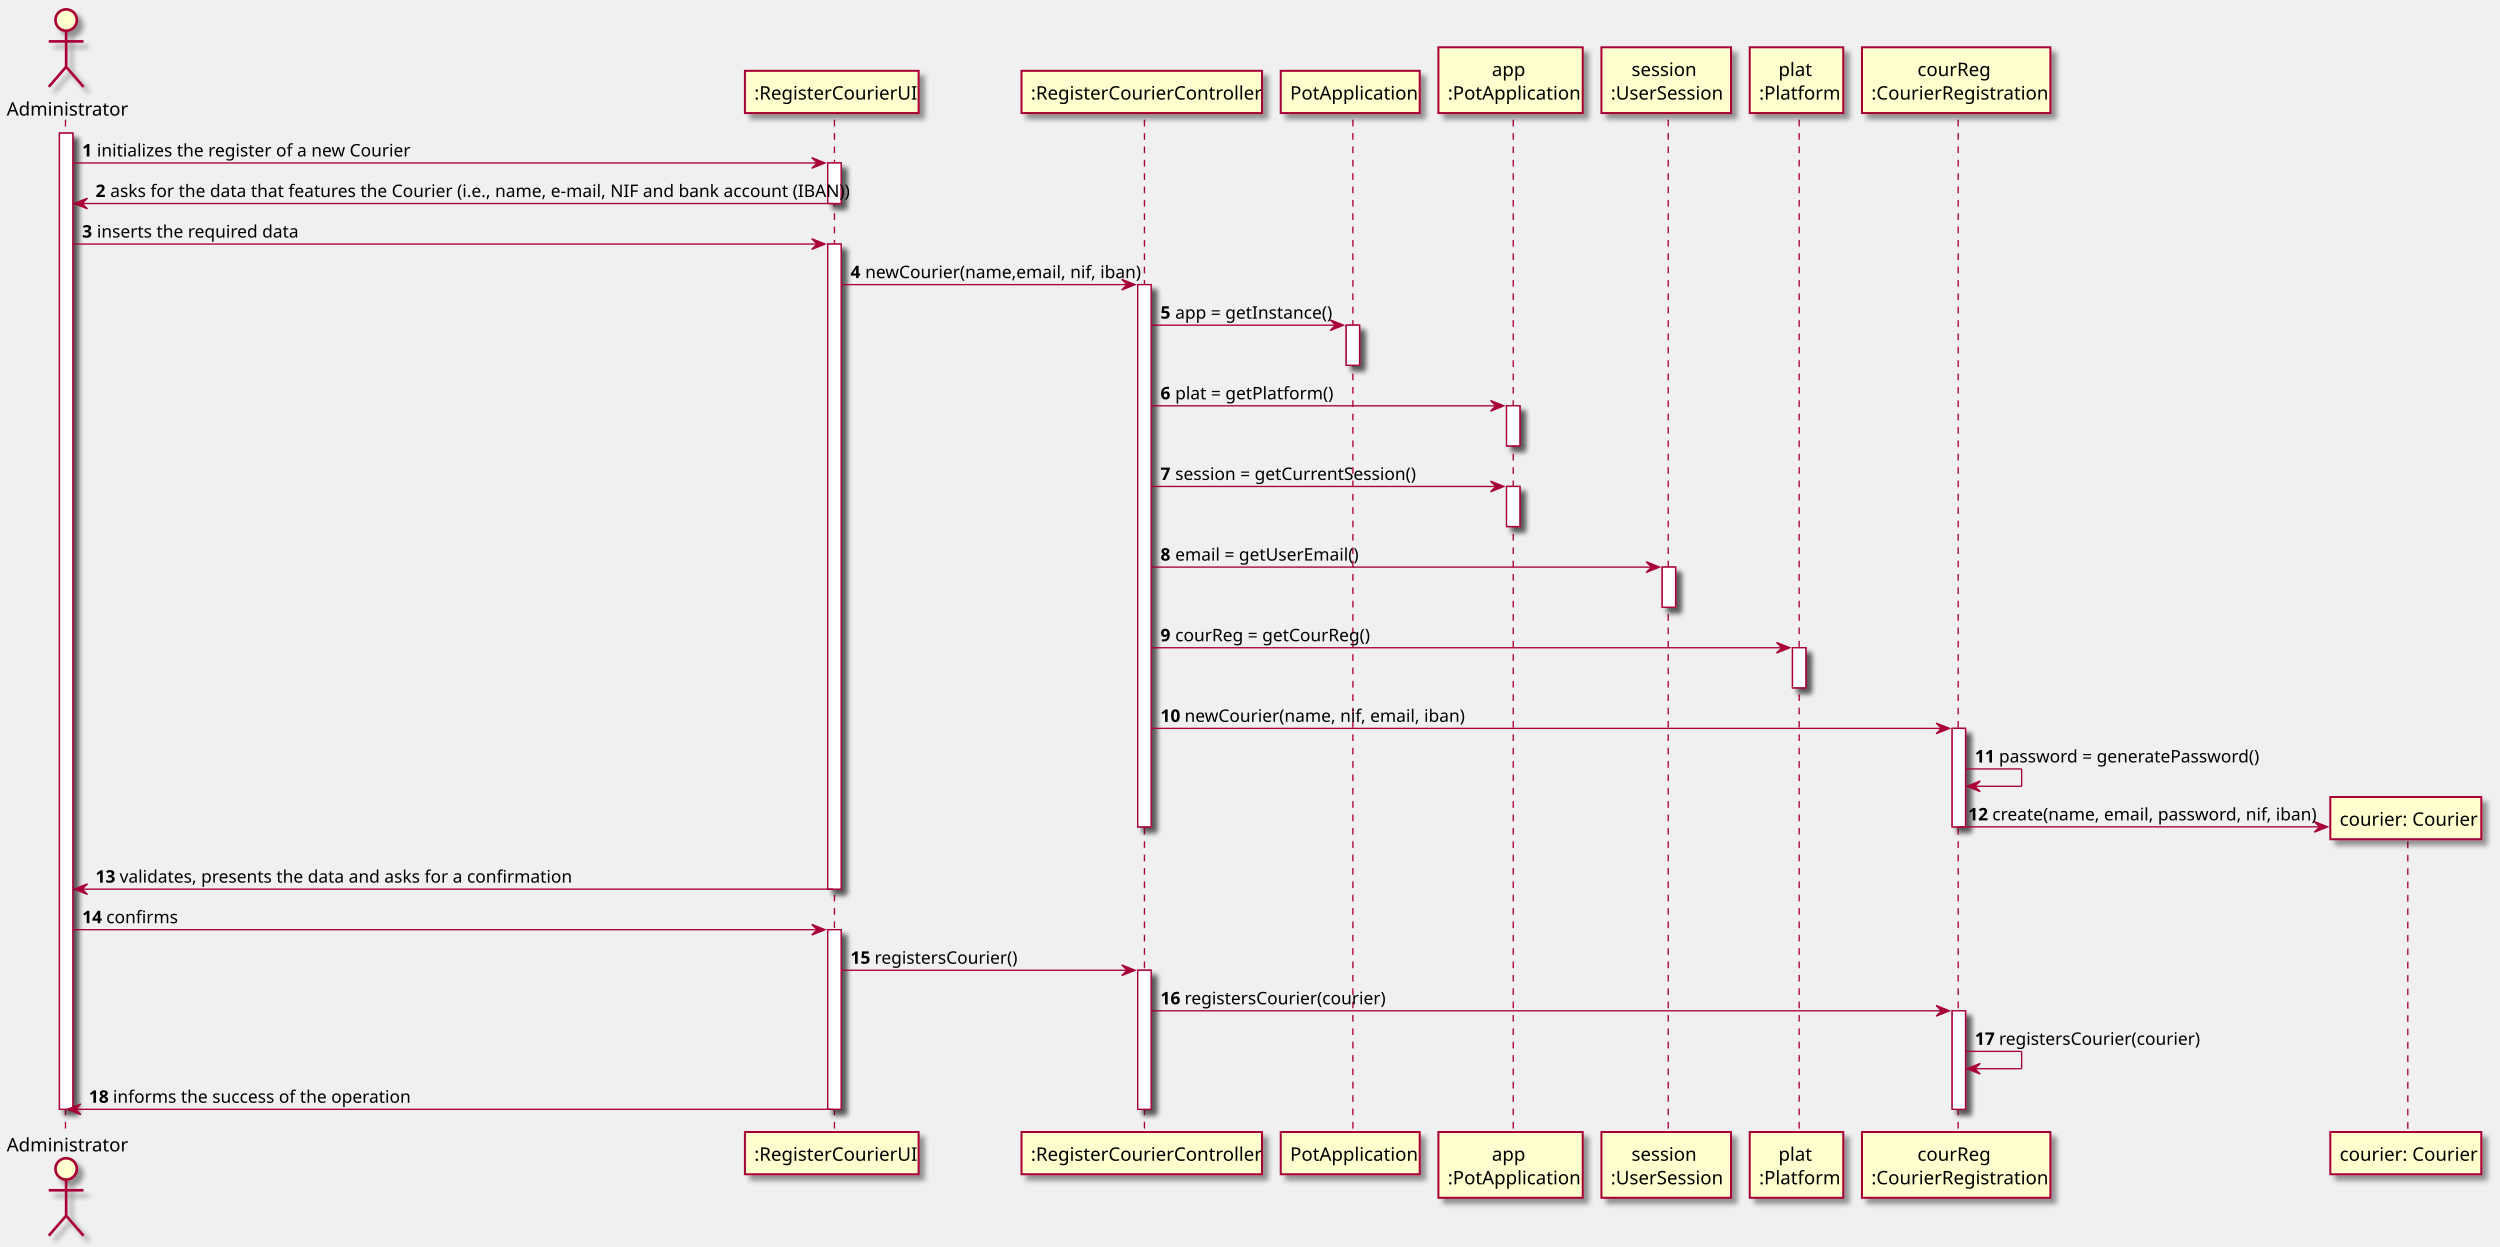
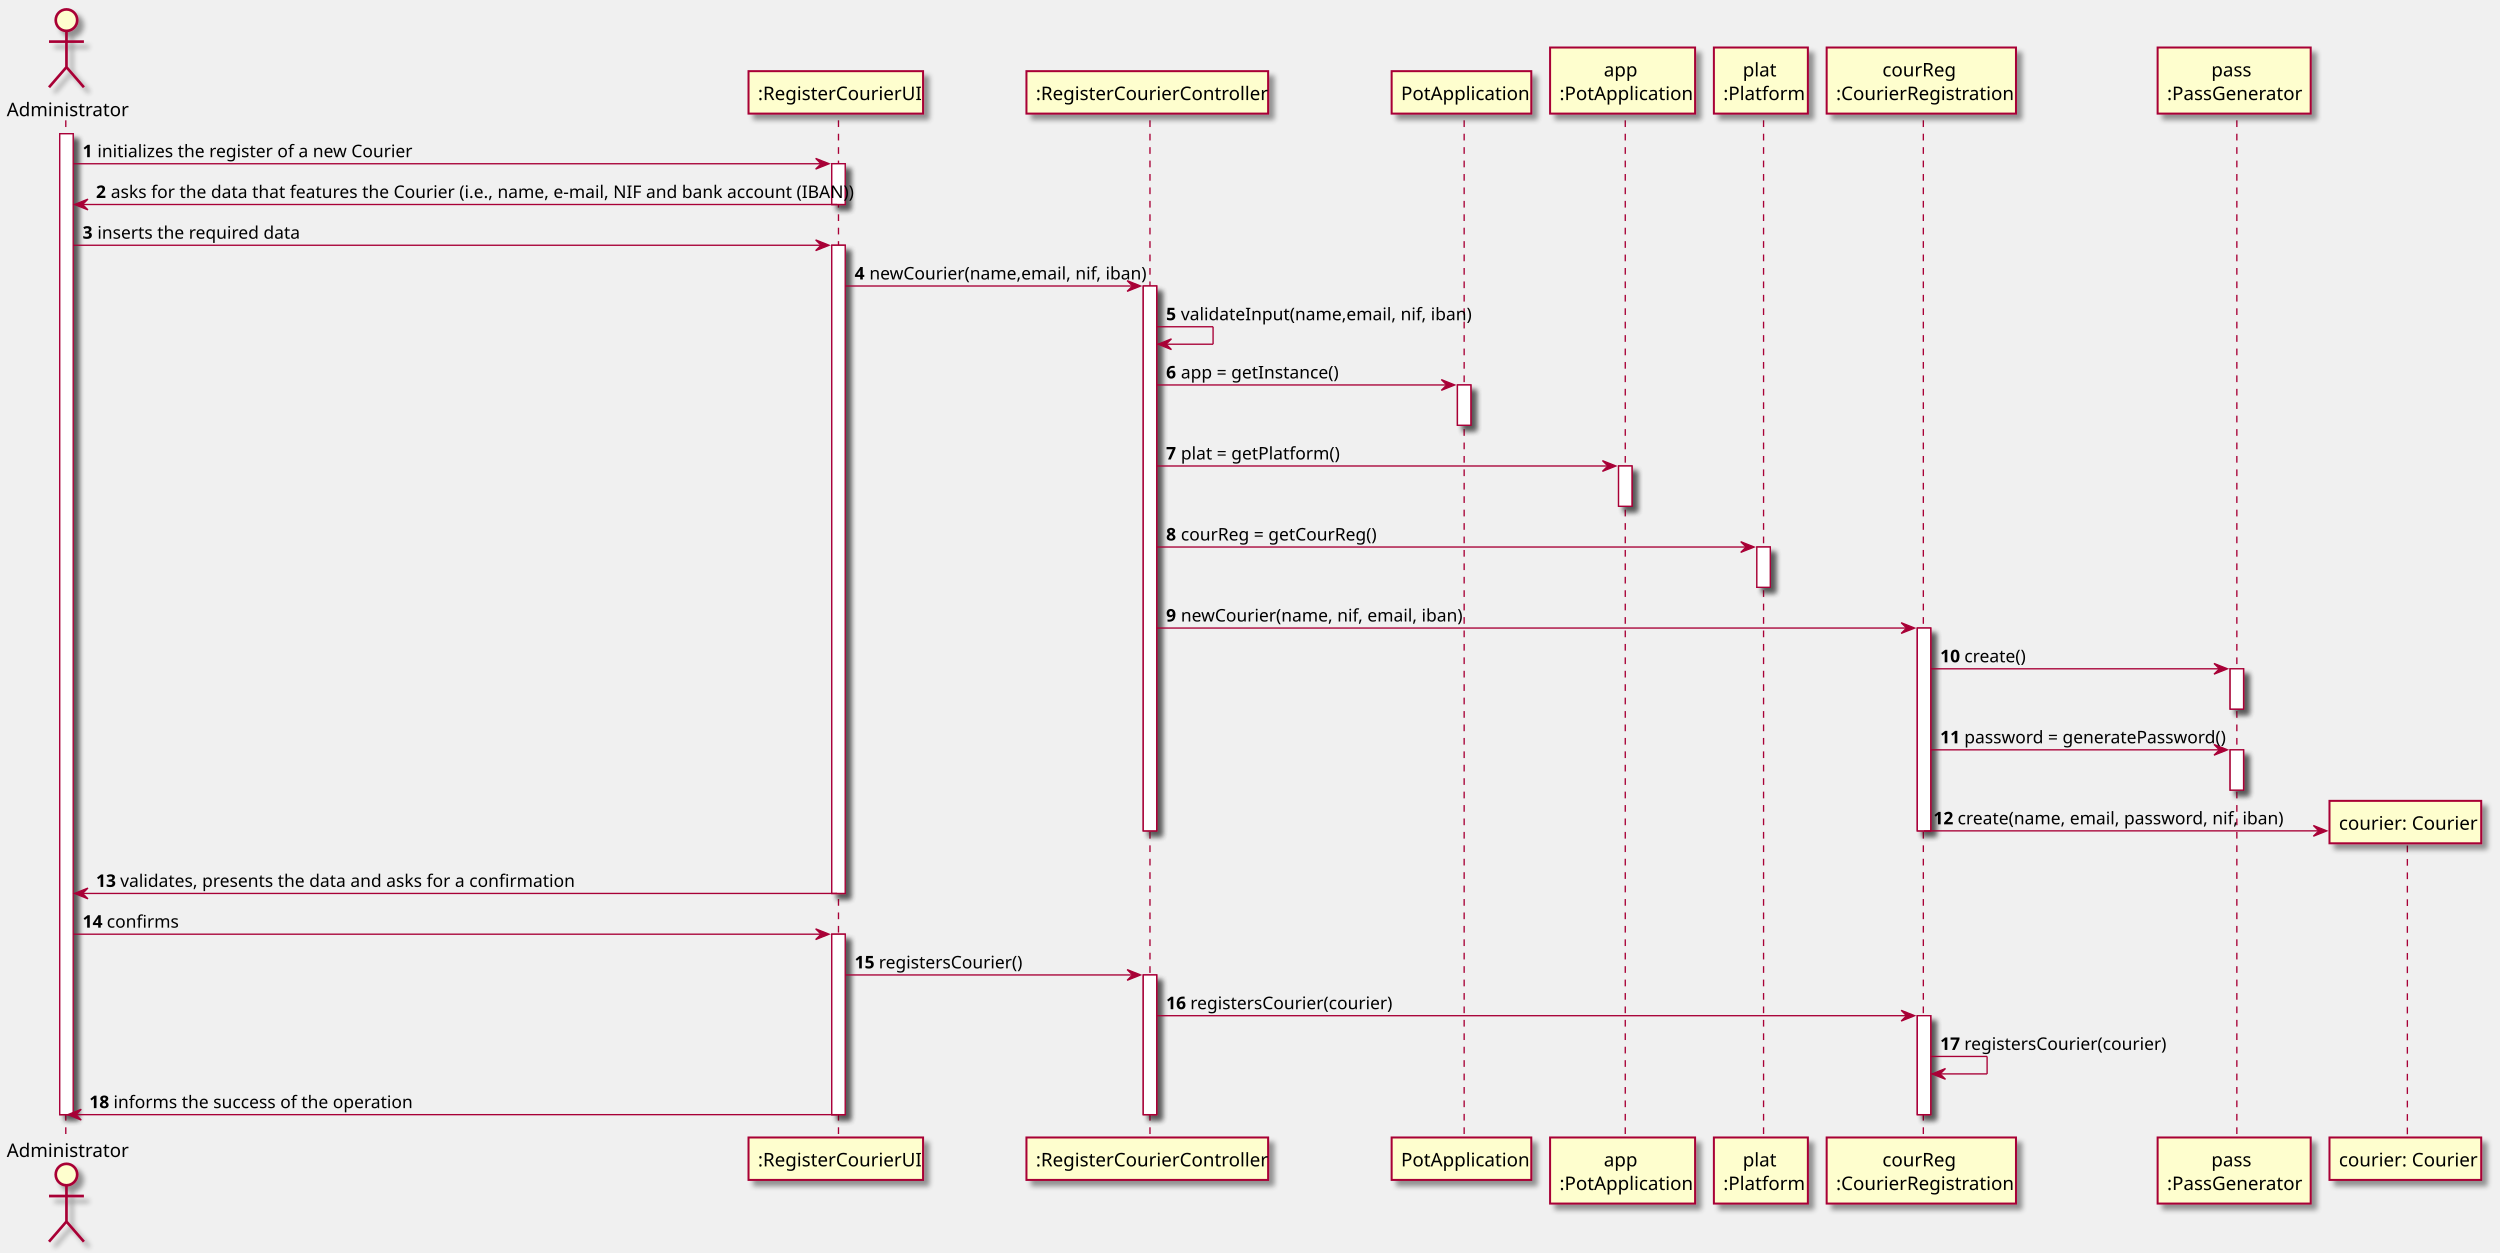
- <svg xmlns="http://www.w3.org/2000/svg" contentScriptType="application/ecmascript" contentStyleType="text/css" height="933px" preserveAspectRatio="none" style="width:1871px;height:933px;" version="1.1" viewBox="0 0 1871 933" width="1871px" zoomAndPan="magnify">
+ <svg xmlns="http://www.w3.org/2000/svg" contentScriptType="application/ecmascript" contentStyleType="text/css" height="933px" preserveAspectRatio="none" style="width:1862px;height:933px;" version="1.1" viewBox="0 0 1862 933" width="1862px" zoomAndPan="magnify">
  <defs>
-     <filter height="300%" id="ff9f4kdbgkz2e" width="300%" x="-1" y="-1">
+     <filter height="300%" id="fr3wys5jh0cd1" width="300%" x="-1" y="-1">
      <feGaussianBlur result="blurOut" stdDeviation="2.0" />
      <feColorMatrix in="blurOut" result="blurOut2" type="matrix" values="0 0 0 0 0 0 0 0 0 0 0 0 0 0 0 0 0 0 .4 0" />
      <feOffset dx="4.0" dy="4.0" in="blurOut2" result="blurOut3" />
      <feBlend in="SourceGraphic" in2="blurOut3" mode="normal" />
    </filter>
  </defs>
  <g>
-     <rect fill="#FFFFFF" filter="url(#ff9f4kdbgkz2e)" height="730.586" style="stroke:#A80036;stroke-width:1.0;" width="10" x="44.5" y="99.609" />
-     <rect fill="#FFFFFF" filter="url(#ff9f4kdbgkz2e)" height="30.352" style="stroke:#A80036;stroke-width:1.0;" width="10" x="619.5" y="121.961" />
-     <rect fill="#FFFFFF" filter="url(#ff9f4kdbgkz2e)" height="482.773" style="stroke:#A80036;stroke-width:1.0;" width="10" x="619.5" y="182.664" />
-     <rect fill="#FFFFFF" filter="url(#ff9f4kdbgkz2e)" height="134.406" style="stroke:#A80036;stroke-width:1.0;" width="10" x="619.5" y="695.789" />
-     <rect fill="#FFFFFF" filter="url(#ff9f4kdbgkz2e)" height="405.812" style="stroke:#A80036;stroke-width:1.0;" width="10" x="851.5" y="213.016" />
-     <rect fill="#FFFFFF" filter="url(#ff9f4kdbgkz2e)" height="104.055" style="stroke:#A80036;stroke-width:1.0;" width="10" x="851.5" y="726.141" />
-     <rect fill="#FFFFFF" filter="url(#ff9f4kdbgkz2e)" height="30" style="stroke:#A80036;stroke-width:1.0;" width="10" x="1007.5" y="243.367" />
-     <rect fill="#FFFFFF" filter="url(#ff9f4kdbgkz2e)" height="30" style="stroke:#A80036;stroke-width:1.0;" width="10" x="1127.5" y="303.719" />
-     <rect fill="#FFFFFF" filter="url(#ff9f4kdbgkz2e)" height="30" style="stroke:#A80036;stroke-width:1.0;" width="10" x="1127.5" y="364.07" />
-     <rect fill="#FFFFFF" filter="url(#ff9f4kdbgkz2e)" height="30" style="stroke:#A80036;stroke-width:1.0;" width="10" x="1244" y="424.422" />
-     <rect fill="#FFFFFF" filter="url(#ff9f4kdbgkz2e)" height="30" style="stroke:#A80036;stroke-width:1.0;" width="10" x="1341.5" y="484.773" />
-     <rect fill="#FFFFFF" filter="url(#ff9f4kdbgkz2e)" height="73.703" style="stroke:#A80036;stroke-width:1.0;" width="10" x="1461" y="545.125" />
-     <rect fill="#FFFFFF" filter="url(#ff9f4kdbgkz2e)" height="73.703" style="stroke:#A80036;stroke-width:1.0;" width="10" x="1461" y="756.492" />
+     <rect fill="#FFFFFF" filter="url(#fr3wys5jh0cd1)" height="730.586" style="stroke:#A80036;stroke-width:1.0;" width="10" x="44.5" y="99.609" />
+     <rect fill="#FFFFFF" filter="url(#fr3wys5jh0cd1)" height="30.352" style="stroke:#A80036;stroke-width:1.0;" width="10" x="619.5" y="121.961" />
+     <rect fill="#FFFFFF" filter="url(#fr3wys5jh0cd1)" height="482.773" style="stroke:#A80036;stroke-width:1.0;" width="10" x="619.5" y="182.664" />
+     <rect fill="#FFFFFF" filter="url(#fr3wys5jh0cd1)" height="134.406" style="stroke:#A80036;stroke-width:1.0;" width="10" x="619.5" y="695.789" />
+     <rect fill="#FFFFFF" filter="url(#fr3wys5jh0cd1)" height="405.812" style="stroke:#A80036;stroke-width:1.0;" width="10" x="851.5" y="213.016" />
+     <rect fill="#FFFFFF" filter="url(#fr3wys5jh0cd1)" height="104.055" style="stroke:#A80036;stroke-width:1.0;" width="10" x="851.5" y="726.141" />
+     <rect fill="#FFFFFF" filter="url(#fr3wys5jh0cd1)" height="30" style="stroke:#A80036;stroke-width:1.0;" width="10" x="1085.5" y="286.719" />
+     <rect fill="#FFFFFF" filter="url(#fr3wys5jh0cd1)" height="30" style="stroke:#A80036;stroke-width:1.0;" width="10" x="1205.5" y="347.07" />
+     <rect fill="#FFFFFF" filter="url(#fr3wys5jh0cd1)" height="30" style="stroke:#A80036;stroke-width:1.0;" width="10" x="1308.5" y="407.422" />
+     <rect fill="#FFFFFF" filter="url(#fr3wys5jh0cd1)" height="151.055" style="stroke:#A80036;stroke-width:1.0;" width="10" x="1428" y="467.773" />
+     <rect fill="#FFFFFF" filter="url(#fr3wys5jh0cd1)" height="73.703" style="stroke:#A80036;stroke-width:1.0;" width="10" x="1428" y="756.492" />
+     <rect fill="#FFFFFF" filter="url(#fr3wys5jh0cd1)" height="30" style="stroke:#A80036;stroke-width:1.0;" width="10" x="1661" y="498.125" />
+     <rect fill="#FFFFFF" filter="url(#fr3wys5jh0cd1)" height="30" style="stroke:#A80036;stroke-width:1.0;" width="10" x="1661" y="558.477" />
    <line style="stroke:#A80036;stroke-width:1.0;stroke-dasharray:5.0,5.0;" x1="49" x2="49" y1="89.609" y2="848.195" />
    <line style="stroke:#A80036;stroke-width:1.0;stroke-dasharray:5.0,5.0;" x1="624.5" x2="624.5" y1="89.609" y2="848.195" />
    <line style="stroke:#A80036;stroke-width:1.0;stroke-dasharray:5.0,5.0;" x1="856.5" x2="856.5" y1="89.609" y2="848.195" />
-     <line style="stroke:#A80036;stroke-width:1.0;stroke-dasharray:5.0,5.0;" x1="1012.5" x2="1012.5" y1="89.609" y2="848.195" />
-     <line style="stroke:#A80036;stroke-width:1.0;stroke-dasharray:5.0,5.0;" x1="1132.5" x2="1132.5" y1="89.609" y2="848.195" />
-     <line style="stroke:#A80036;stroke-width:1.0;stroke-dasharray:5.0,5.0;" x1="1248.5" x2="1248.5" y1="89.609" y2="848.195" />
-     <line style="stroke:#A80036;stroke-width:1.0;stroke-dasharray:5.0,5.0;" x1="1346.5" x2="1346.5" y1="89.609" y2="848.195" />
-     <line style="stroke:#A80036;stroke-width:1.0;stroke-dasharray:5.0,5.0;" x1="1465.5" x2="1465.5" y1="89.609" y2="848.195" />
-     <line style="stroke:#A80036;stroke-width:1.0;stroke-dasharray:5.0,5.0;" x1="1802" x2="1802" y1="629.781" y2="848.195" />
+     <line style="stroke:#A80036;stroke-width:1.0;stroke-dasharray:5.0,5.0;" x1="1090.5" x2="1090.5" y1="89.609" y2="848.195" />
+     <line style="stroke:#A80036;stroke-width:1.0;stroke-dasharray:5.0,5.0;" x1="1210.5" x2="1210.5" y1="89.609" y2="848.195" />
+     <line style="stroke:#A80036;stroke-width:1.0;stroke-dasharray:5.0,5.0;" x1="1313.5" x2="1313.5" y1="89.609" y2="848.195" />
+     <line style="stroke:#A80036;stroke-width:1.0;stroke-dasharray:5.0,5.0;" x1="1432.5" x2="1432.5" y1="89.609" y2="848.195" />
+     <line style="stroke:#A80036;stroke-width:1.0;stroke-dasharray:5.0,5.0;" x1="1666" x2="1666" y1="89.609" y2="848.195" />
+     <line style="stroke:#A80036;stroke-width:1.0;stroke-dasharray:5.0,5.0;" x1="1793" x2="1793" y1="629.781" y2="848.195" />
    <text fill="#000000" font-family="sans-serif" font-size="14" lengthAdjust="spacingAndGlyphs" textLength="83" x="5" y="86.533">Administrator</text>
-     <ellipse cx="49.5" cy="15" fill="#FEFECE" filter="url(#ff9f4kdbgkz2e)" rx="8" ry="8" style="stroke:#A80036;stroke-width:2.0;" />
-     <path d="M49.5,23 L49.5,50 M36.5,31 L62.5,31 M49.5,50 L36.5,65 M49.5,50 L62.5,65 " fill="none" filter="url(#ff9f4kdbgkz2e)" style="stroke:#A80036;stroke-width:2.0;" />
+     <ellipse cx="49.5" cy="15" fill="#FEFECE" filter="url(#fr3wys5jh0cd1)" rx="8" ry="8" style="stroke:#A80036;stroke-width:2.0;" />
+     <path d="M49.5,23 L49.5,50 M36.5,31 L62.5,31 M49.5,50 L36.5,65 M49.5,50 L62.5,65 " fill="none" filter="url(#fr3wys5jh0cd1)" style="stroke:#A80036;stroke-width:2.0;" />
    <text fill="#000000" font-family="sans-serif" font-size="14" lengthAdjust="spacingAndGlyphs" textLength="83" x="5" y="861.729">Administrator</text>
-     <ellipse cx="49.5" cy="874.805" fill="#FEFECE" filter="url(#ff9f4kdbgkz2e)" rx="8" ry="8" style="stroke:#A80036;stroke-width:2.0;" />
-     <path d="M49.5,882.805 L49.5,909.805 M36.5,890.805 L62.5,890.805 M49.5,909.805 L36.5,924.805 M49.5,909.805 L62.5,924.805 " fill="none" filter="url(#ff9f4kdbgkz2e)" style="stroke:#A80036;stroke-width:2.0;" />
-     <rect fill="#FEFECE" filter="url(#ff9f4kdbgkz2e)" height="31.609" style="stroke:#A80036;stroke-width:1.5;" width="130" x="557.5" y="53" />
+     <ellipse cx="49.5" cy="874.805" fill="#FEFECE" filter="url(#fr3wys5jh0cd1)" rx="8" ry="8" style="stroke:#A80036;stroke-width:2.0;" />
+     <path d="M49.5,882.805 L49.5,909.805 M36.5,890.805 L62.5,890.805 M49.5,909.805 L36.5,924.805 M49.5,909.805 L62.5,924.805 " fill="none" filter="url(#fr3wys5jh0cd1)" style="stroke:#A80036;stroke-width:2.0;" />
+     <rect fill="#FEFECE" filter="url(#fr3wys5jh0cd1)" height="31.609" style="stroke:#A80036;stroke-width:1.5;" width="130" x="557.5" y="53" />
    <text fill="#000000" font-family="sans-serif" font-size="14" lengthAdjust="spacingAndGlyphs" textLength="116" x="564.5" y="74.533">:RegisterCourierUI</text>
-     <rect fill="#FEFECE" filter="url(#ff9f4kdbgkz2e)" height="31.609" style="stroke:#A80036;stroke-width:1.5;" width="130" x="557.5" y="847.195" />
+     <rect fill="#FEFECE" filter="url(#fr3wys5jh0cd1)" height="31.609" style="stroke:#A80036;stroke-width:1.5;" width="130" x="557.5" y="847.195" />
    <text fill="#000000" font-family="sans-serif" font-size="14" lengthAdjust="spacingAndGlyphs" textLength="116" x="564.5" y="868.729">:RegisterCourierUI</text>
-     <rect fill="#FEFECE" filter="url(#ff9f4kdbgkz2e)" height="31.609" style="stroke:#A80036;stroke-width:1.5;" width="180" x="764.5" y="53" />
+     <rect fill="#FEFECE" filter="url(#fr3wys5jh0cd1)" height="31.609" style="stroke:#A80036;stroke-width:1.5;" width="180" x="764.5" y="53" />
    <text fill="#000000" font-family="sans-serif" font-size="14" lengthAdjust="spacingAndGlyphs" textLength="166" x="771.5" y="74.533">:RegisterCourierController</text>
-     <rect fill="#FEFECE" filter="url(#ff9f4kdbgkz2e)" height="31.609" style="stroke:#A80036;stroke-width:1.5;" width="180" x="764.5" y="847.195" />
+     <rect fill="#FEFECE" filter="url(#fr3wys5jh0cd1)" height="31.609" style="stroke:#A80036;stroke-width:1.5;" width="180" x="764.5" y="847.195" />
    <text fill="#000000" font-family="sans-serif" font-size="14" lengthAdjust="spacingAndGlyphs" textLength="166" x="771.5" y="868.729">:RegisterCourierController</text>
-     <rect fill="#FEFECE" filter="url(#ff9f4kdbgkz2e)" height="31.609" style="stroke:#A80036;stroke-width:1.5;" width="104" x="958.5" y="53" />
-     <text fill="#000000" font-family="sans-serif" font-size="14" lengthAdjust="spacingAndGlyphs" textLength="90" x="965.5" y="74.533">PotApplication</text>
-     <rect fill="#FEFECE" filter="url(#ff9f4kdbgkz2e)" height="31.609" style="stroke:#A80036;stroke-width:1.5;" width="104" x="958.5" y="847.195" />
-     <text fill="#000000" font-family="sans-serif" font-size="14" lengthAdjust="spacingAndGlyphs" textLength="90" x="965.5" y="868.729">PotApplication</text>
-     <rect fill="#FEFECE" filter="url(#ff9f4kdbgkz2e)" height="49.219" style="stroke:#A80036;stroke-width:1.5;" width="108" x="1076.5" y="35.391" />
-     <text fill="#000000" font-family="sans-serif" font-size="14" lengthAdjust="spacingAndGlyphs" textLength="24" x="1116.5" y="56.924">app</text>
-     <text fill="#000000" font-family="sans-serif" font-size="14" lengthAdjust="spacingAndGlyphs" textLength="94" x="1083.5" y="74.533">:PotApplication</text>
-     <rect fill="#FEFECE" filter="url(#ff9f4kdbgkz2e)" height="49.219" style="stroke:#A80036;stroke-width:1.5;" width="108" x="1076.5" y="847.195" />
-     <text fill="#000000" font-family="sans-serif" font-size="14" lengthAdjust="spacingAndGlyphs" textLength="24" x="1116.5" y="868.729">app</text>
-     <text fill="#000000" font-family="sans-serif" font-size="14" lengthAdjust="spacingAndGlyphs" textLength="94" x="1083.5" y="886.338">:PotApplication</text>
-     <rect fill="#FEFECE" filter="url(#ff9f4kdbgkz2e)" height="49.219" style="stroke:#A80036;stroke-width:1.5;" width="97" x="1198.5" y="35.391" />
-     <text fill="#000000" font-family="sans-serif" font-size="14" lengthAdjust="spacingAndGlyphs" textLength="48" x="1221" y="56.924">session</text>
-     <text fill="#000000" font-family="sans-serif" font-size="14" lengthAdjust="spacingAndGlyphs" textLength="83" x="1205.5" y="74.533">:UserSession</text>
-     <rect fill="#FEFECE" filter="url(#ff9f4kdbgkz2e)" height="49.219" style="stroke:#A80036;stroke-width:1.5;" width="97" x="1198.5" y="847.195" />
-     <text fill="#000000" font-family="sans-serif" font-size="14" lengthAdjust="spacingAndGlyphs" textLength="48" x="1221" y="868.729">session</text>
-     <text fill="#000000" font-family="sans-serif" font-size="14" lengthAdjust="spacingAndGlyphs" textLength="83" x="1205.5" y="886.338">:UserSession</text>
-     <rect fill="#FEFECE" filter="url(#ff9f4kdbgkz2e)" height="49.219" style="stroke:#A80036;stroke-width:1.5;" width="70" x="1309.5" y="35.391" />
-     <text fill="#000000" font-family="sans-serif" font-size="14" lengthAdjust="spacingAndGlyphs" textLength="23" x="1331" y="56.924">plat</text>
-     <text fill="#000000" font-family="sans-serif" font-size="14" lengthAdjust="spacingAndGlyphs" textLength="56" x="1316.5" y="74.533">:Platform</text>
-     <rect fill="#FEFECE" filter="url(#ff9f4kdbgkz2e)" height="49.219" style="stroke:#A80036;stroke-width:1.5;" width="70" x="1309.5" y="847.195" />
-     <text fill="#000000" font-family="sans-serif" font-size="14" lengthAdjust="spacingAndGlyphs" textLength="23" x="1331" y="868.729">plat</text>
-     <text fill="#000000" font-family="sans-serif" font-size="14" lengthAdjust="spacingAndGlyphs" textLength="56" x="1316.5" y="886.338">:Platform</text>
-     <rect fill="#FEFECE" filter="url(#ff9f4kdbgkz2e)" height="49.219" style="stroke:#A80036;stroke-width:1.5;" width="141" x="1393.5" y="35.391" />
-     <text fill="#000000" font-family="sans-serif" font-size="14" lengthAdjust="spacingAndGlyphs" textLength="54" x="1435" y="56.924">courReg</text>
-     <text fill="#000000" font-family="sans-serif" font-size="14" lengthAdjust="spacingAndGlyphs" textLength="127" x="1400.5" y="74.533">:CourierRegistration</text>
-     <rect fill="#FEFECE" filter="url(#ff9f4kdbgkz2e)" height="49.219" style="stroke:#A80036;stroke-width:1.5;" width="141" x="1393.5" y="847.195" />
-     <text fill="#000000" font-family="sans-serif" font-size="14" lengthAdjust="spacingAndGlyphs" textLength="54" x="1435" y="868.729">courReg</text>
-     <text fill="#000000" font-family="sans-serif" font-size="14" lengthAdjust="spacingAndGlyphs" textLength="127" x="1400.5" y="886.338">:CourierRegistration</text>
-     <rect fill="#FEFECE" filter="url(#ff9f4kdbgkz2e)" height="31.609" style="stroke:#A80036;stroke-width:1.5;" width="113" x="1744" y="847.195" />
-     <text fill="#000000" font-family="sans-serif" font-size="14" lengthAdjust="spacingAndGlyphs" textLength="99" x="1751" y="868.729">courier: Courier</text>
-     <rect fill="#FFFFFF" filter="url(#ff9f4kdbgkz2e)" height="730.586" style="stroke:#A80036;stroke-width:1.0;" width="10" x="44.5" y="99.609" />
-     <rect fill="#FFFFFF" filter="url(#ff9f4kdbgkz2e)" height="30.352" style="stroke:#A80036;stroke-width:1.0;" width="10" x="619.5" y="121.961" />
-     <rect fill="#FFFFFF" filter="url(#ff9f4kdbgkz2e)" height="482.773" style="stroke:#A80036;stroke-width:1.0;" width="10" x="619.5" y="182.664" />
-     <rect fill="#FFFFFF" filter="url(#ff9f4kdbgkz2e)" height="134.406" style="stroke:#A80036;stroke-width:1.0;" width="10" x="619.5" y="695.789" />
-     <rect fill="#FFFFFF" filter="url(#ff9f4kdbgkz2e)" height="405.812" style="stroke:#A80036;stroke-width:1.0;" width="10" x="851.5" y="213.016" />
-     <rect fill="#FFFFFF" filter="url(#ff9f4kdbgkz2e)" height="104.055" style="stroke:#A80036;stroke-width:1.0;" width="10" x="851.5" y="726.141" />
-     <rect fill="#FFFFFF" filter="url(#ff9f4kdbgkz2e)" height="30" style="stroke:#A80036;stroke-width:1.0;" width="10" x="1007.5" y="243.367" />
-     <rect fill="#FFFFFF" filter="url(#ff9f4kdbgkz2e)" height="30" style="stroke:#A80036;stroke-width:1.0;" width="10" x="1127.5" y="303.719" />
-     <rect fill="#FFFFFF" filter="url(#ff9f4kdbgkz2e)" height="30" style="stroke:#A80036;stroke-width:1.0;" width="10" x="1127.5" y="364.07" />
-     <rect fill="#FFFFFF" filter="url(#ff9f4kdbgkz2e)" height="30" style="stroke:#A80036;stroke-width:1.0;" width="10" x="1244" y="424.422" />
-     <rect fill="#FFFFFF" filter="url(#ff9f4kdbgkz2e)" height="30" style="stroke:#A80036;stroke-width:1.0;" width="10" x="1341.5" y="484.773" />
-     <rect fill="#FFFFFF" filter="url(#ff9f4kdbgkz2e)" height="73.703" style="stroke:#A80036;stroke-width:1.0;" width="10" x="1461" y="545.125" />
-     <rect fill="#FFFFFF" filter="url(#ff9f4kdbgkz2e)" height="73.703" style="stroke:#A80036;stroke-width:1.0;" width="10" x="1461" y="756.492" />
+     <rect fill="#FEFECE" filter="url(#fr3wys5jh0cd1)" height="31.609" style="stroke:#A80036;stroke-width:1.5;" width="104" x="1036.5" y="53" />
+     <text fill="#000000" font-family="sans-serif" font-size="14" lengthAdjust="spacingAndGlyphs" textLength="90" x="1043.5" y="74.533">PotApplication</text>
+     <rect fill="#FEFECE" filter="url(#fr3wys5jh0cd1)" height="31.609" style="stroke:#A80036;stroke-width:1.5;" width="104" x="1036.5" y="847.195" />
+     <text fill="#000000" font-family="sans-serif" font-size="14" lengthAdjust="spacingAndGlyphs" textLength="90" x="1043.5" y="868.729">PotApplication</text>
+     <rect fill="#FEFECE" filter="url(#fr3wys5jh0cd1)" height="49.219" style="stroke:#A80036;stroke-width:1.5;" width="108" x="1154.5" y="35.391" />
+     <text fill="#000000" font-family="sans-serif" font-size="14" lengthAdjust="spacingAndGlyphs" textLength="24" x="1194.5" y="56.924">app</text>
+     <text fill="#000000" font-family="sans-serif" font-size="14" lengthAdjust="spacingAndGlyphs" textLength="94" x="1161.5" y="74.533">:PotApplication</text>
+     <rect fill="#FEFECE" filter="url(#fr3wys5jh0cd1)" height="49.219" style="stroke:#A80036;stroke-width:1.5;" width="108" x="1154.5" y="847.195" />
+     <text fill="#000000" font-family="sans-serif" font-size="14" lengthAdjust="spacingAndGlyphs" textLength="24" x="1194.5" y="868.729">app</text>
+     <text fill="#000000" font-family="sans-serif" font-size="14" lengthAdjust="spacingAndGlyphs" textLength="94" x="1161.5" y="886.338">:PotApplication</text>
+     <rect fill="#FEFECE" filter="url(#fr3wys5jh0cd1)" height="49.219" style="stroke:#A80036;stroke-width:1.5;" width="70" x="1276.5" y="35.391" />
+     <text fill="#000000" font-family="sans-serif" font-size="14" lengthAdjust="spacingAndGlyphs" textLength="23" x="1298" y="56.924">plat</text>
+     <text fill="#000000" font-family="sans-serif" font-size="14" lengthAdjust="spacingAndGlyphs" textLength="56" x="1283.5" y="74.533">:Platform</text>
+     <rect fill="#FEFECE" filter="url(#fr3wys5jh0cd1)" height="49.219" style="stroke:#A80036;stroke-width:1.5;" width="70" x="1276.5" y="847.195" />
+     <text fill="#000000" font-family="sans-serif" font-size="14" lengthAdjust="spacingAndGlyphs" textLength="23" x="1298" y="868.729">plat</text>
+     <text fill="#000000" font-family="sans-serif" font-size="14" lengthAdjust="spacingAndGlyphs" textLength="56" x="1283.5" y="886.338">:Platform</text>
+     <rect fill="#FEFECE" filter="url(#fr3wys5jh0cd1)" height="49.219" style="stroke:#A80036;stroke-width:1.5;" width="141" x="1360.5" y="35.391" />
+     <text fill="#000000" font-family="sans-serif" font-size="14" lengthAdjust="spacingAndGlyphs" textLength="54" x="1402" y="56.924">courReg</text>
+     <text fill="#000000" font-family="sans-serif" font-size="14" lengthAdjust="spacingAndGlyphs" textLength="127" x="1367.5" y="74.533">:CourierRegistration</text>
+     <rect fill="#FEFECE" filter="url(#fr3wys5jh0cd1)" height="49.219" style="stroke:#A80036;stroke-width:1.5;" width="141" x="1360.5" y="847.195" />
+     <text fill="#000000" font-family="sans-serif" font-size="14" lengthAdjust="spacingAndGlyphs" textLength="54" x="1402" y="868.729">courReg</text>
+     <text fill="#000000" font-family="sans-serif" font-size="14" lengthAdjust="spacingAndGlyphs" textLength="127" x="1367.5" y="886.338">:CourierRegistration</text>
+     <rect fill="#FEFECE" filter="url(#fr3wys5jh0cd1)" height="49.219" style="stroke:#A80036;stroke-width:1.5;" width="114" x="1607" y="35.391" />
+     <text fill="#000000" font-family="sans-serif" font-size="14" lengthAdjust="spacingAndGlyphs" textLength="30" x="1647" y="56.924">pass</text>
+     <text fill="#000000" font-family="sans-serif" font-size="14" lengthAdjust="spacingAndGlyphs" textLength="100" x="1614" y="74.533">:PassGenerator</text>
+     <rect fill="#FEFECE" filter="url(#fr3wys5jh0cd1)" height="49.219" style="stroke:#A80036;stroke-width:1.5;" width="114" x="1607" y="847.195" />
+     <text fill="#000000" font-family="sans-serif" font-size="14" lengthAdjust="spacingAndGlyphs" textLength="30" x="1647" y="868.729">pass</text>
+     <text fill="#000000" font-family="sans-serif" font-size="14" lengthAdjust="spacingAndGlyphs" textLength="100" x="1614" y="886.338">:PassGenerator</text>
+     <rect fill="#FEFECE" filter="url(#fr3wys5jh0cd1)" height="31.609" style="stroke:#A80036;stroke-width:1.5;" width="113" x="1735" y="847.195" />
+     <text fill="#000000" font-family="sans-serif" font-size="14" lengthAdjust="spacingAndGlyphs" textLength="99" x="1742" y="868.729">courier: Courier</text>
+     <rect fill="#FFFFFF" filter="url(#fr3wys5jh0cd1)" height="730.586" style="stroke:#A80036;stroke-width:1.0;" width="10" x="44.5" y="99.609" />
+     <rect fill="#FFFFFF" filter="url(#fr3wys5jh0cd1)" height="30.352" style="stroke:#A80036;stroke-width:1.0;" width="10" x="619.5" y="121.961" />
+     <rect fill="#FFFFFF" filter="url(#fr3wys5jh0cd1)" height="482.773" style="stroke:#A80036;stroke-width:1.0;" width="10" x="619.5" y="182.664" />
+     <rect fill="#FFFFFF" filter="url(#fr3wys5jh0cd1)" height="134.406" style="stroke:#A80036;stroke-width:1.0;" width="10" x="619.5" y="695.789" />
+     <rect fill="#FFFFFF" filter="url(#fr3wys5jh0cd1)" height="405.812" style="stroke:#A80036;stroke-width:1.0;" width="10" x="851.5" y="213.016" />
+     <rect fill="#FFFFFF" filter="url(#fr3wys5jh0cd1)" height="104.055" style="stroke:#A80036;stroke-width:1.0;" width="10" x="851.5" y="726.141" />
+     <rect fill="#FFFFFF" filter="url(#fr3wys5jh0cd1)" height="30" style="stroke:#A80036;stroke-width:1.0;" width="10" x="1085.5" y="286.719" />
+     <rect fill="#FFFFFF" filter="url(#fr3wys5jh0cd1)" height="30" style="stroke:#A80036;stroke-width:1.0;" width="10" x="1205.5" y="347.07" />
+     <rect fill="#FFFFFF" filter="url(#fr3wys5jh0cd1)" height="30" style="stroke:#A80036;stroke-width:1.0;" width="10" x="1308.5" y="407.422" />
+     <rect fill="#FFFFFF" filter="url(#fr3wys5jh0cd1)" height="151.055" style="stroke:#A80036;stroke-width:1.0;" width="10" x="1428" y="467.773" />
+     <rect fill="#FFFFFF" filter="url(#fr3wys5jh0cd1)" height="73.703" style="stroke:#A80036;stroke-width:1.0;" width="10" x="1428" y="756.492" />
+     <rect fill="#FFFFFF" filter="url(#fr3wys5jh0cd1)" height="30" style="stroke:#A80036;stroke-width:1.0;" width="10" x="1661" y="498.125" />
+     <rect fill="#FFFFFF" filter="url(#fr3wys5jh0cd1)" height="30" style="stroke:#A80036;stroke-width:1.0;" width="10" x="1661" y="558.477" />
    <polygon fill="#A80036" points="607.5,117.961,617.5,121.961,607.5,125.961,611.5,121.961" style="stroke:#A80036;stroke-width:1.0;" />
    <line style="stroke:#A80036;stroke-width:1.0;" x1="54.5" x2="613.5" y1="121.961" y2="121.961" />
    <text fill="#000000" font-family="sans-serif" font-size="13" font-weight="bold" lengthAdjust="spacingAndGlyphs" textLength="7" x="61.5" y="117.105">1</text>
    <text fill="#000000" font-family="sans-serif" font-size="13" lengthAdjust="spacingAndGlyphs" textLength="220" x="72.5" y="117.105">initializes the register of a new Courier</text>
    <polygon fill="#A80036" points="65.5,148.312,55.5,152.312,65.5,156.312,61.5,152.312" style="stroke:#A80036;stroke-width:1.0;" />
    <line style="stroke:#A80036;stroke-width:1.0;" x1="59.5" x2="623.5" y1="152.312" y2="152.312" />
    <text fill="#000000" font-family="sans-serif" font-size="13" font-weight="bold" lengthAdjust="spacingAndGlyphs" textLength="7" x="71.5" y="147.456">2</text>
    <text fill="#000000" font-family="sans-serif" font-size="13" lengthAdjust="spacingAndGlyphs" textLength="530" x="82.5" y="147.456">asks for the data that features the Courier (i.e., name, e-mail, NIF and bank account (IBAN))</text>
    <polygon fill="#A80036" points="607.5,178.664,617.5,182.664,607.5,186.664,611.5,182.664" style="stroke:#A80036;stroke-width:1.0;" />
    <line style="stroke:#A80036;stroke-width:1.0;" x1="54.5" x2="613.5" y1="182.664" y2="182.664" />
    <text fill="#000000" font-family="sans-serif" font-size="13" font-weight="bold" lengthAdjust="spacingAndGlyphs" textLength="7" x="61.5" y="177.808">3</text>
    <text fill="#000000" font-family="sans-serif" font-size="13" lengthAdjust="spacingAndGlyphs" textLength="140" x="72.5" y="177.808">inserts the required data</text>
    <polygon fill="#A80036" points="839.5,209.016,849.5,213.016,839.5,217.016,843.5,213.016" style="stroke:#A80036;stroke-width:1.0;" />
    <line style="stroke:#A80036;stroke-width:1.0;" x1="629.5" x2="845.5" y1="213.016" y2="213.016" />
    <text fill="#000000" font-family="sans-serif" font-size="13" font-weight="bold" lengthAdjust="spacingAndGlyphs" textLength="7" x="636.5" y="208.159">4</text>
    <text fill="#000000" font-family="sans-serif" font-size="13" lengthAdjust="spacingAndGlyphs" textLength="192" x="647.5" y="208.159">newCourier(name,email, nif, iban)</text>
-     <polygon fill="#A80036" points="995.5,239.367,1005.5,243.367,995.5,247.367,999.5,243.367" style="stroke:#A80036;stroke-width:1.0;" />
-     <line style="stroke:#A80036;stroke-width:1.0;" x1="861.5" x2="1001.5" y1="243.367" y2="243.367" />
+     <line style="stroke:#A80036;stroke-width:1.0;" x1="861.5" x2="903.5" y1="243.367" y2="243.367" />
+     <line style="stroke:#A80036;stroke-width:1.0;" x1="903.5" x2="903.5" y1="243.367" y2="256.367" />
+     <line style="stroke:#A80036;stroke-width:1.0;" x1="862.5" x2="903.5" y1="256.367" y2="256.367" />
+     <polygon fill="#A80036" points="872.5,252.367,862.5,256.367,872.5,260.367,868.5,256.367" style="stroke:#A80036;stroke-width:1.0;" />
    <text fill="#000000" font-family="sans-serif" font-size="13" font-weight="bold" lengthAdjust="spacingAndGlyphs" textLength="7" x="868.5" y="238.511">5</text>
-     <text fill="#000000" font-family="sans-serif" font-size="13" lengthAdjust="spacingAndGlyphs" textLength="112" x="879.5" y="238.511">app = getInstance()</text>
-     <polygon fill="#A80036" points="1115.5,299.719,1125.5,303.719,1115.5,307.719,1119.5,303.719" style="stroke:#A80036;stroke-width:1.0;" />
-     <line style="stroke:#A80036;stroke-width:1.0;" x1="861.5" x2="1121.5" y1="303.719" y2="303.719" />
-     <text fill="#000000" font-family="sans-serif" font-size="13" font-weight="bold" lengthAdjust="spacingAndGlyphs" textLength="7" x="868.5" y="298.862">6</text>
-     <text fill="#000000" font-family="sans-serif" font-size="13" lengthAdjust="spacingAndGlyphs" textLength="111" x="879.5" y="298.862">plat = getPlatform()</text>
-     <polygon fill="#A80036" points="1115.5,360.07,1125.5,364.07,1115.5,368.07,1119.5,364.07" style="stroke:#A80036;stroke-width:1.0;" />
-     <line style="stroke:#A80036;stroke-width:1.0;" x1="861.5" x2="1121.5" y1="364.07" y2="364.07" />
-     <text fill="#000000" font-family="sans-serif" font-size="13" font-weight="bold" lengthAdjust="spacingAndGlyphs" textLength="7" x="868.5" y="359.214">7</text>
-     <text fill="#000000" font-family="sans-serif" font-size="13" lengthAdjust="spacingAndGlyphs" textLength="176" x="879.5" y="359.214">session = getCurrentSession()</text>
-     <polygon fill="#A80036" points="1232,420.422,1242,424.422,1232,428.422,1236,424.422" style="stroke:#A80036;stroke-width:1.0;" />
-     <line style="stroke:#A80036;stroke-width:1.0;" x1="861.5" x2="1238" y1="424.422" y2="424.422" />
-     <text fill="#000000" font-family="sans-serif" font-size="13" font-weight="bold" lengthAdjust="spacingAndGlyphs" textLength="7" x="868.5" y="419.565">8</text>
-     <text fill="#000000" font-family="sans-serif" font-size="13" lengthAdjust="spacingAndGlyphs" textLength="133" x="879.5" y="419.565">email = getUserEmail()</text>
-     <polygon fill="#A80036" points="1329.5,480.773,1339.5,484.773,1329.5,488.773,1333.5,484.773" style="stroke:#A80036;stroke-width:1.0;" />
-     <line style="stroke:#A80036;stroke-width:1.0;" x1="861.5" x2="1335.5" y1="484.773" y2="484.773" />
-     <text fill="#000000" font-family="sans-serif" font-size="13" font-weight="bold" lengthAdjust="spacingAndGlyphs" textLength="7" x="868.5" y="479.917">9</text>
-     <text fill="#000000" font-family="sans-serif" font-size="13" lengthAdjust="spacingAndGlyphs" textLength="140" x="879.5" y="479.917">courReg = getCourReg()</text>
-     <polygon fill="#A80036" points="1449,541.125,1459,545.125,1449,549.125,1453,545.125" style="stroke:#A80036;stroke-width:1.0;" />
-     <line style="stroke:#A80036;stroke-width:1.0;" x1="861.5" x2="1455" y1="545.125" y2="545.125" />
-     <text fill="#000000" font-family="sans-serif" font-size="13" font-weight="bold" lengthAdjust="spacingAndGlyphs" textLength="14" x="868.5" y="540.269">10</text>
-     <text fill="#000000" font-family="sans-serif" font-size="13" lengthAdjust="spacingAndGlyphs" textLength="196" x="886.5" y="540.269">newCourier(name, nif, email, iban)</text>
-     <line style="stroke:#A80036;stroke-width:1.0;" x1="1471" x2="1513" y1="575.477" y2="575.477" />
-     <line style="stroke:#A80036;stroke-width:1.0;" x1="1513" x2="1513" y1="575.477" y2="588.477" />
-     <line style="stroke:#A80036;stroke-width:1.0;" x1="1472" x2="1513" y1="588.477" y2="588.477" />
-     <polygon fill="#A80036" points="1482,584.477,1472,588.477,1482,592.477,1478,588.477" style="stroke:#A80036;stroke-width:1.0;" />
-     <text fill="#000000" font-family="sans-serif" font-size="13" font-weight="bold" lengthAdjust="spacingAndGlyphs" textLength="14" x="1478" y="570.62">11</text>
-     <text fill="#000000" font-family="sans-serif" font-size="13" lengthAdjust="spacingAndGlyphs" textLength="186" x="1496" y="570.62">password = generatePassword()</text>
-     <polygon fill="#A80036" points="1732,614.828,1742,618.828,1732,622.828,1736,618.828" style="stroke:#A80036;stroke-width:1.0;" />
-     <line style="stroke:#A80036;stroke-width:1.0;" x1="1466" x2="1738" y1="618.828" y2="618.828" />
-     <text fill="#000000" font-family="sans-serif" font-size="13" font-weight="bold" lengthAdjust="spacingAndGlyphs" textLength="14" x="1473" y="613.972">12</text>
-     <text fill="#000000" font-family="sans-serif" font-size="13" lengthAdjust="spacingAndGlyphs" textLength="231" x="1491" y="613.972">create(name, email, password, nif, iban)</text>
-     <rect fill="#FEFECE" filter="url(#ff9f4kdbgkz2e)" height="31.609" style="stroke:#A80036;stroke-width:1.5;" width="113" x="1744" y="596.477" />
-     <text fill="#000000" font-family="sans-serif" font-size="14" lengthAdjust="spacingAndGlyphs" textLength="99" x="1751" y="618.01">courier: Courier</text>
+     <text fill="#000000" font-family="sans-serif" font-size="13" lengthAdjust="spacingAndGlyphs" textLength="199" x="879.5" y="238.511">validateInput(name,email, nif, iban)</text>
+     <polygon fill="#A80036" points="1073.5,282.719,1083.5,286.719,1073.5,290.719,1077.5,286.719" style="stroke:#A80036;stroke-width:1.0;" />
+     <line style="stroke:#A80036;stroke-width:1.0;" x1="861.5" x2="1079.5" y1="286.719" y2="286.719" />
+     <text fill="#000000" font-family="sans-serif" font-size="13" font-weight="bold" lengthAdjust="spacingAndGlyphs" textLength="7" x="868.5" y="281.862">6</text>
+     <text fill="#000000" font-family="sans-serif" font-size="13" lengthAdjust="spacingAndGlyphs" textLength="112" x="879.5" y="281.862">app = getInstance()</text>
+     <polygon fill="#A80036" points="1193.5,343.07,1203.5,347.07,1193.5,351.07,1197.5,347.07" style="stroke:#A80036;stroke-width:1.0;" />
+     <line style="stroke:#A80036;stroke-width:1.0;" x1="861.5" x2="1199.5" y1="347.07" y2="347.07" />
+     <text fill="#000000" font-family="sans-serif" font-size="13" font-weight="bold" lengthAdjust="spacingAndGlyphs" textLength="7" x="868.5" y="342.214">7</text>
+     <text fill="#000000" font-family="sans-serif" font-size="13" lengthAdjust="spacingAndGlyphs" textLength="111" x="879.5" y="342.214">plat = getPlatform()</text>
+     <polygon fill="#A80036" points="1296.5,403.422,1306.5,407.422,1296.5,411.422,1300.5,407.422" style="stroke:#A80036;stroke-width:1.0;" />
+     <line style="stroke:#A80036;stroke-width:1.0;" x1="861.5" x2="1302.5" y1="407.422" y2="407.422" />
+     <text fill="#000000" font-family="sans-serif" font-size="13" font-weight="bold" lengthAdjust="spacingAndGlyphs" textLength="7" x="868.5" y="402.565">8</text>
+     <text fill="#000000" font-family="sans-serif" font-size="13" lengthAdjust="spacingAndGlyphs" textLength="140" x="879.5" y="402.565">courReg = getCourReg()</text>
+     <polygon fill="#A80036" points="1416,463.773,1426,467.773,1416,471.773,1420,467.773" style="stroke:#A80036;stroke-width:1.0;" />
+     <line style="stroke:#A80036;stroke-width:1.0;" x1="861.5" x2="1422" y1="467.773" y2="467.773" />
+     <text fill="#000000" font-family="sans-serif" font-size="13" font-weight="bold" lengthAdjust="spacingAndGlyphs" textLength="7" x="868.5" y="462.917">9</text>
+     <text fill="#000000" font-family="sans-serif" font-size="13" lengthAdjust="spacingAndGlyphs" textLength="196" x="879.5" y="462.917">newCourier(name, nif, email, iban)</text>
+     <polygon fill="#A80036" points="1649,494.125,1659,498.125,1649,502.125,1653,498.125" style="stroke:#A80036;stroke-width:1.0;" />
+     <line style="stroke:#A80036;stroke-width:1.0;" x1="1438" x2="1655" y1="498.125" y2="498.125" />
+     <text fill="#000000" font-family="sans-serif" font-size="13" font-weight="bold" lengthAdjust="spacingAndGlyphs" textLength="14" x="1445" y="493.269">10</text>
+     <text fill="#000000" font-family="sans-serif" font-size="13" lengthAdjust="spacingAndGlyphs" textLength="44" x="1463" y="493.269">create()</text>
+     <polygon fill="#A80036" points="1649,554.477,1659,558.477,1649,562.477,1653,558.477" style="stroke:#A80036;stroke-width:1.0;" />
+     <line style="stroke:#A80036;stroke-width:1.0;" x1="1438" x2="1655" y1="558.477" y2="558.477" />
+     <text fill="#000000" font-family="sans-serif" font-size="13" font-weight="bold" lengthAdjust="spacingAndGlyphs" textLength="14" x="1445" y="553.62">11</text>
+     <text fill="#000000" font-family="sans-serif" font-size="13" lengthAdjust="spacingAndGlyphs" textLength="186" x="1463" y="553.62">password = generatePassword()</text>
+     <polygon fill="#A80036" points="1723,614.828,1733,618.828,1723,622.828,1727,618.828" style="stroke:#A80036;stroke-width:1.0;" />
+     <line style="stroke:#A80036;stroke-width:1.0;" x1="1433" x2="1729" y1="618.828" y2="618.828" />
+     <text fill="#000000" font-family="sans-serif" font-size="13" font-weight="bold" lengthAdjust="spacingAndGlyphs" textLength="14" x="1440" y="613.972">12</text>
+     <text fill="#000000" font-family="sans-serif" font-size="13" lengthAdjust="spacingAndGlyphs" textLength="231" x="1458" y="613.972">create(name, email, password, nif, iban)</text>
+     <rect fill="#FEFECE" filter="url(#fr3wys5jh0cd1)" height="31.609" style="stroke:#A80036;stroke-width:1.5;" width="113" x="1735" y="596.477" />
+     <text fill="#000000" font-family="sans-serif" font-size="14" lengthAdjust="spacingAndGlyphs" textLength="99" x="1742" y="618.01">courier: Courier</text>
    <polygon fill="#A80036" points="65.5,661.438,55.5,665.438,65.5,669.438,61.5,665.438" style="stroke:#A80036;stroke-width:1.0;" />
    <line style="stroke:#A80036;stroke-width:1.0;" x1="59.5" x2="623.5" y1="665.438" y2="665.438" />
    <text fill="#000000" font-family="sans-serif" font-size="13" font-weight="bold" lengthAdjust="spacingAndGlyphs" textLength="14" x="71.5" y="660.581">13</text>
    <text fill="#000000" font-family="sans-serif" font-size="13" lengthAdjust="spacingAndGlyphs" textLength="319" x="89.5" y="660.581">validates, presents the data and asks for a confirmation</text>
    <polygon fill="#A80036" points="607.5,691.789,617.5,695.789,607.5,699.789,611.5,695.789" style="stroke:#A80036;stroke-width:1.0;" />
    <line style="stroke:#A80036;stroke-width:1.0;" x1="54.5" x2="613.5" y1="695.789" y2="695.789" />
    <text fill="#000000" font-family="sans-serif" font-size="13" font-weight="bold" lengthAdjust="spacingAndGlyphs" textLength="14" x="61.5" y="690.933">14</text>
    <text fill="#000000" font-family="sans-serif" font-size="13" lengthAdjust="spacingAndGlyphs" textLength="49" x="79.5" y="690.933">confirms</text>
    <polygon fill="#A80036" points="839.5,722.141,849.5,726.141,839.5,730.141,843.5,726.141" style="stroke:#A80036;stroke-width:1.0;" />
    <line style="stroke:#A80036;stroke-width:1.0;" x1="629.5" x2="845.5" y1="726.141" y2="726.141" />
    <text fill="#000000" font-family="sans-serif" font-size="13" font-weight="bold" lengthAdjust="spacingAndGlyphs" textLength="14" x="636.5" y="721.284">15</text>
    <text fill="#000000" font-family="sans-serif" font-size="13" lengthAdjust="spacingAndGlyphs" textLength="99" x="654.5" y="721.284">registersCourier()</text>
-     <polygon fill="#A80036" points="1449,752.492,1459,756.492,1449,760.492,1453,756.492" style="stroke:#A80036;stroke-width:1.0;" />
-     <line style="stroke:#A80036;stroke-width:1.0;" x1="861.5" x2="1455" y1="756.492" y2="756.492" />
+     <polygon fill="#A80036" points="1416,752.492,1426,756.492,1416,760.492,1420,756.492" style="stroke:#A80036;stroke-width:1.0;" />
+     <line style="stroke:#A80036;stroke-width:1.0;" x1="861.5" x2="1422" y1="756.492" y2="756.492" />
    <text fill="#000000" font-family="sans-serif" font-size="13" font-weight="bold" lengthAdjust="spacingAndGlyphs" textLength="14" x="868.5" y="751.636">16</text>
    <text fill="#000000" font-family="sans-serif" font-size="13" lengthAdjust="spacingAndGlyphs" textLength="138" x="886.5" y="751.636">registersCourier(courier)</text>
-     <line style="stroke:#A80036;stroke-width:1.0;" x1="1471" x2="1513" y1="786.844" y2="786.844" />
-     <line style="stroke:#A80036;stroke-width:1.0;" x1="1513" x2="1513" y1="786.844" y2="799.844" />
-     <line style="stroke:#A80036;stroke-width:1.0;" x1="1472" x2="1513" y1="799.844" y2="799.844" />
-     <polygon fill="#A80036" points="1482,795.844,1472,799.844,1482,803.844,1478,799.844" style="stroke:#A80036;stroke-width:1.0;" />
-     <text fill="#000000" font-family="sans-serif" font-size="13" font-weight="bold" lengthAdjust="spacingAndGlyphs" textLength="14" x="1478" y="781.987">17</text>
-     <text fill="#000000" font-family="sans-serif" font-size="13" lengthAdjust="spacingAndGlyphs" textLength="138" x="1496" y="781.987">registersCourier(courier)</text>
+     <line style="stroke:#A80036;stroke-width:1.0;" x1="1438" x2="1480" y1="786.844" y2="786.844" />
+     <line style="stroke:#A80036;stroke-width:1.0;" x1="1480" x2="1480" y1="786.844" y2="799.844" />
+     <line style="stroke:#A80036;stroke-width:1.0;" x1="1439" x2="1480" y1="799.844" y2="799.844" />
+     <polygon fill="#A80036" points="1449,795.844,1439,799.844,1449,803.844,1445,799.844" style="stroke:#A80036;stroke-width:1.0;" />
+     <text fill="#000000" font-family="sans-serif" font-size="13" font-weight="bold" lengthAdjust="spacingAndGlyphs" textLength="14" x="1445" y="781.987">17</text>
+     <text fill="#000000" font-family="sans-serif" font-size="13" lengthAdjust="spacingAndGlyphs" textLength="138" x="1463" y="781.987">registersCourier(courier)</text>
    <polygon fill="#A80036" points="60.5,826.195,50.5,830.195,60.5,834.195,56.5,830.195" style="stroke:#A80036;stroke-width:1.0;" />
    <line style="stroke:#A80036;stroke-width:1.0;" x1="54.5" x2="623.5" y1="830.195" y2="830.195" />
    <text fill="#000000" font-family="sans-serif" font-size="13" font-weight="bold" lengthAdjust="spacingAndGlyphs" textLength="14" x="66.5" y="825.339">18</text>
    <text fill="#000000" font-family="sans-serif" font-size="13" lengthAdjust="spacingAndGlyphs" textLength="210" x="84.5" y="825.339">informs the success of the operation</text>
  </g>
</svg>
